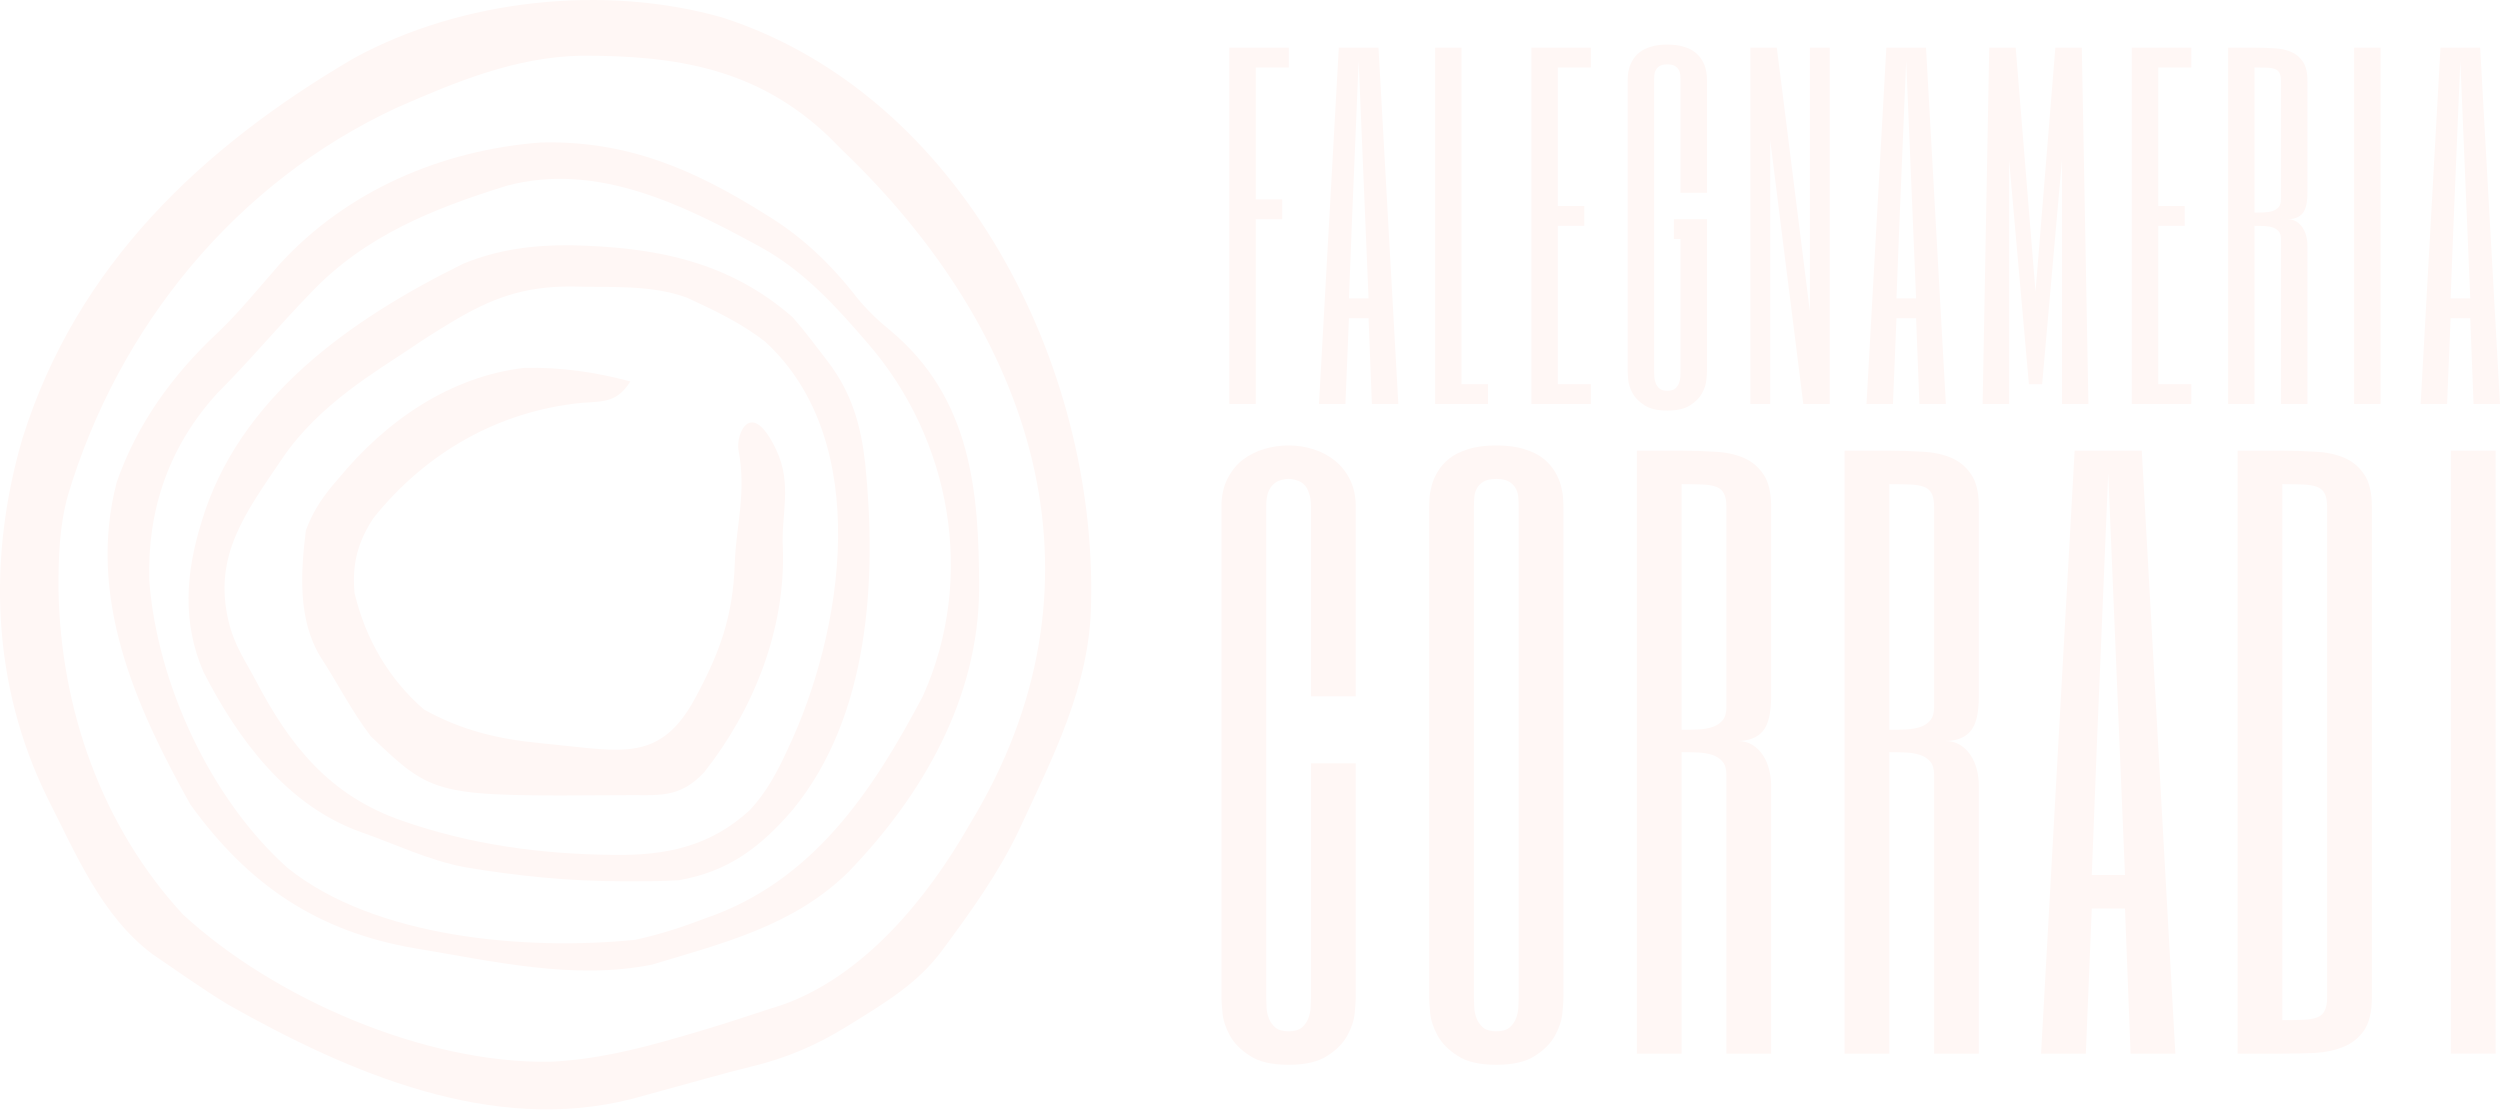
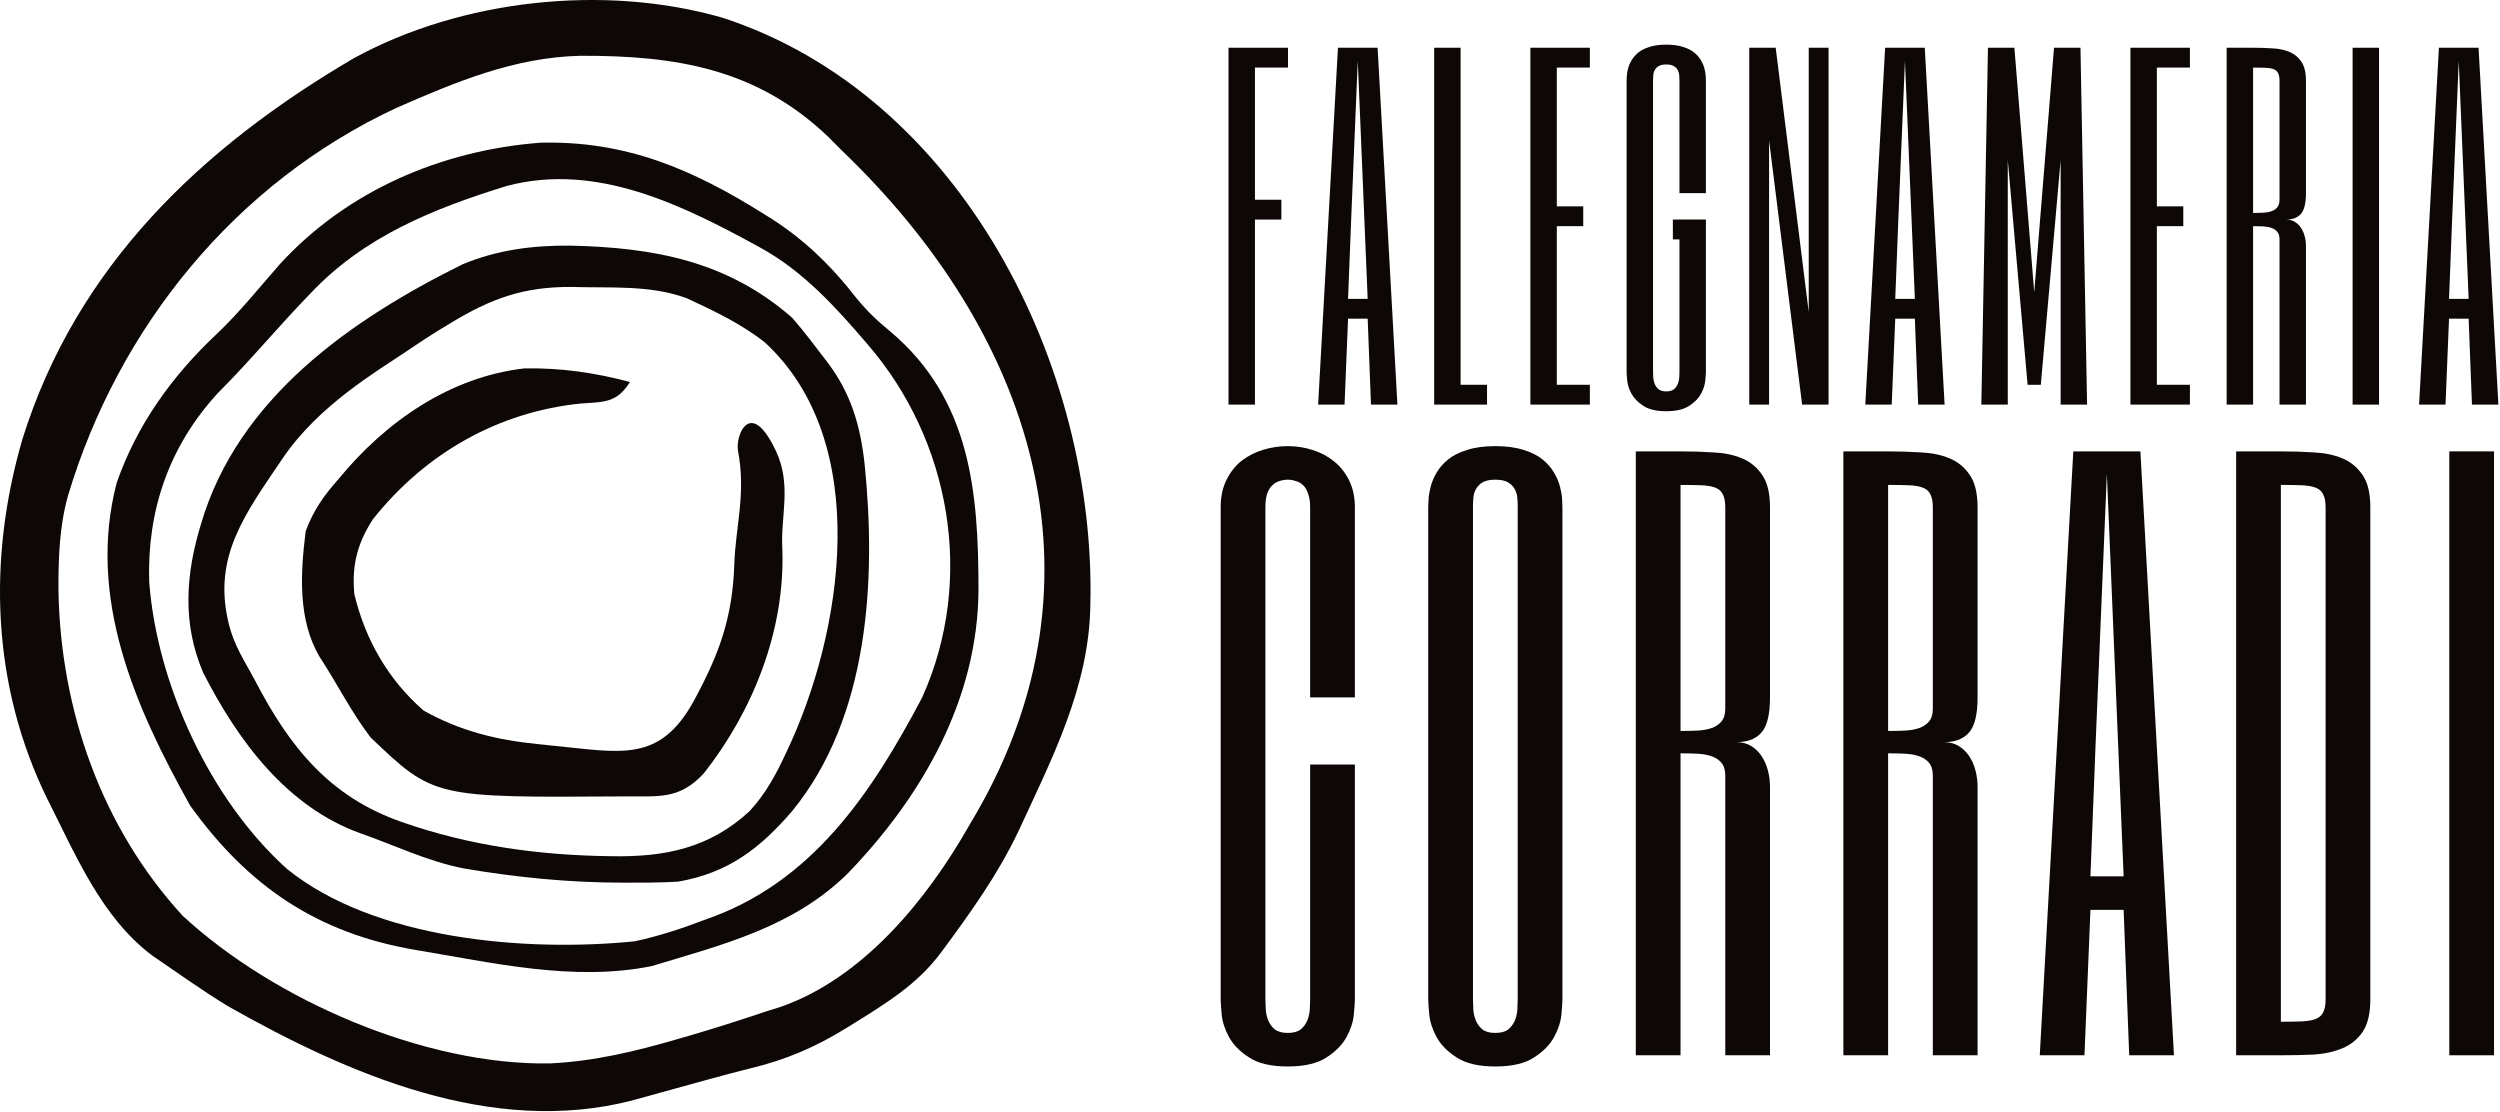
- <svg xmlns="http://www.w3.org/2000/svg" width="160" height="71" viewBox="0 0 160 71" fill="none">
-   <path d="M69.827 38.666C69.754 43.901 67.363 48.485 65.217 53.125C63.89 55.914 62.109 58.376 60.28 60.848C58.727 62.928 56.784 64.096 54.201 65.692C52.224 66.913 50.312 67.727 48.05 68.269C47.154 68.488 46.264 68.729 45.374 68.974C43.739 69.422 42.105 69.872 40.47 70.323C31.491 72.627 22.337 68.659 14.614 64.305C12.947 63.296 11.371 62.161 9.761 61.068C6.485 58.62 4.833 54.594 3.033 51.059C-0.538 43.798 -0.804 35.712 1.441 28.046C4.899 17.001 12.901 9.427 22.654 3.723C29.551 -0.051 38.731 -1.033 46.271 1.133C61.591 6.112 70.207 23.438 69.827 38.666ZM53.853 9.561C53.599 9.304 53.345 9.047 53.083 8.782C48.498 4.387 43.3 3.542 37.169 3.565C32.97 3.657 29.197 5.227 25.415 6.882C15.079 11.673 7.587 20.903 4.349 31.691C3.794 33.684 3.734 35.719 3.745 37.773C3.882 45.365 6.498 52.873 11.706 58.523C17.577 63.933 27.202 68.081 35.212 67.953C38.045 67.821 40.723 67.176 43.436 66.384C43.681 66.314 43.925 66.244 44.177 66.171C45.795 65.7 47.394 65.187 48.992 64.652C49.317 64.55 49.642 64.448 49.977 64.343C55.269 62.511 59.366 57.486 62.057 52.763C62.299 52.352 62.299 52.352 62.546 51.933C71.226 36.873 66.154 21.295 53.853 9.561Z" fill="#FFF7F5" />
-   <path d="M62.664 37.709C62.616 44.669 59.086 50.855 54.288 55.817C50.775 59.265 46.273 60.363 41.721 61.737C36.699 62.743 31.534 61.511 26.575 60.695C20.335 59.627 15.905 56.656 12.183 51.486C8.637 45.161 5.556 38.174 7.474 30.848C8.773 27.136 11.024 24.016 13.883 21.34C15.337 19.964 16.603 18.377 17.927 16.876C22.218 12.197 28.263 9.606 34.601 9.12C40.11 8.976 44.415 10.842 48.992 13.719C51.318 15.123 53.176 16.896 54.842 19.046C55.517 19.867 56.177 20.502 57.001 21.168C62.171 25.503 62.662 31.456 62.664 37.709ZM55.59 22.034C53.553 19.658 51.434 17.311 48.645 15.797C43.724 13.109 38.196 10.356 32.445 11.884C27.752 13.335 23.337 15.104 19.91 18.721C17.861 20.822 15.996 23.08 13.919 25.153C10.807 28.558 9.421 32.623 9.554 37.163C10.048 43.729 13.466 51.125 18.386 55.53C23.991 60.057 33.72 60.849 40.658 60.148C42.22 59.809 43.681 59.33 45.172 58.762C52.007 56.414 55.824 50.682 59.062 44.556C62.479 36.965 60.847 28.125 55.59 22.034Z" fill="#FFF7F5" />
-   <path d="M50.728 51.832C48.648 54.244 46.606 55.784 43.436 56.337C42.236 56.411 41.035 56.403 39.833 56.401C36.418 56.399 33.06 56.065 29.698 55.492C27.388 55.044 25.299 54.022 23.096 53.252C18.37 51.57 15.226 47.324 13.008 42.975C11.661 39.828 11.887 36.691 12.878 33.468C15.243 25.44 22.484 20.41 29.646 16.879C31.862 15.965 34.122 15.677 36.498 15.695C41.863 15.811 46.576 16.677 50.728 20.302C51.532 21.211 52.249 22.191 52.99 23.151C54.509 25.145 55.103 27.223 55.373 29.667C56.126 37.053 55.65 45.835 50.728 51.832ZM48.986 21.883C47.457 20.681 45.724 19.865 43.972 19.053C41.608 18.191 39.053 18.415 36.582 18.336C33.529 18.321 31.445 19.076 28.851 20.648C27.951 21.185 27.068 21.745 26.203 22.338C24.206 23.689 20.429 25.852 18.087 29.311C15.685 32.856 13.652 35.535 14.614 39.705C14.982 41.298 15.691 42.268 16.35 43.517C18.544 47.723 21.095 50.92 25.726 52.525C30.101 54.056 34.596 54.666 39.225 54.712C42.594 54.767 45.44 54.194 48.003 51.834C49.067 50.682 49.727 49.435 50.381 48.021C53.994 40.445 55.915 28.264 48.986 21.883Z" fill="#FFF7F5" />
-   <path d="M50.103 35.084C50.287 40.289 48.213 45.437 45.079 49.41C43.462 51.161 42.099 50.859 39.862 50.891C27.774 50.971 27.774 50.971 23.731 47.121C22.5 45.51 21.594 43.69 20.483 41.996C19.06 39.625 19.241 36.62 19.578 33.935C20.075 32.608 20.736 31.675 21.654 30.639C24.724 26.9 28.842 24.089 33.571 23.542C35.892 23.496 38.094 23.81 40.342 24.412C39.504 25.744 38.704 25.683 37.184 25.786C31.957 26.318 27.28 28.915 23.882 33.18C22.888 34.717 22.52 36.105 22.692 37.964C23.402 40.928 24.9 43.467 27.127 45.404C29.488 46.728 31.878 47.303 34.524 47.556C34.806 47.586 35.089 47.615 35.379 47.645C39.768 48.072 42.251 48.788 44.458 44.742C46.056 41.793 46.915 39.476 47.027 36.033C47.11 33.624 47.783 31.554 47.264 28.807C47.078 27.826 48.06 25.364 49.687 28.807C50.725 31.005 49.975 32.991 50.103 35.084Z" fill="#FFF7F5" />
-   <path d="M159.721 28.843V67.433H156.856V28.843H159.721Z" fill="#FFF7F5" />
-   <path d="M148.935 32.416C148.935 32.058 148.882 31.783 148.778 31.59C148.688 31.396 148.532 31.255 148.308 31.165C148.084 31.076 147.786 31.024 147.413 31.009C147.054 30.994 146.607 30.986 146.07 30.986V65.289C146.607 65.289 147.054 65.281 147.413 65.266C147.786 65.251 148.084 65.199 148.308 65.11C148.532 65.021 148.688 64.879 148.778 64.686C148.882 64.492 148.935 64.217 148.935 63.859V32.416ZM151.799 63.859C151.799 64.753 151.635 65.445 151.307 65.936C150.979 66.413 150.546 66.763 150.009 66.986C149.472 67.209 148.86 67.343 148.174 67.388C147.487 67.418 146.786 67.433 146.07 67.433H143.205V28.843H146.07C146.786 28.843 147.487 28.865 148.174 28.91C148.86 28.939 149.472 29.066 150.009 29.289C150.546 29.513 150.979 29.87 151.307 30.361C151.635 30.838 151.799 31.523 151.799 32.416V63.859Z" fill="#FFF7F5" />
-   <path d="M139.223 67.433H136.358L136 58.142H133.874L133.493 67.433H130.628L132.777 28.843H137.074L139.223 67.433ZM135.642 47.423L134.926 30.272L134.209 47.423L133.874 55.998H136L135.642 47.423Z" fill="#FFF7F5" />
-   <path d="M126.646 44.564C126.646 45.636 126.467 46.381 126.109 46.798C125.751 47.215 125.214 47.423 124.497 47.423C124.856 47.423 125.169 47.505 125.438 47.669C125.706 47.832 125.93 48.048 126.109 48.316C126.288 48.584 126.422 48.889 126.512 49.232C126.601 49.574 126.646 49.924 126.646 50.282V67.433H123.781V49.567C123.781 49.209 123.699 48.934 123.535 48.741C123.371 48.547 123.155 48.406 122.886 48.316C122.617 48.227 122.312 48.175 121.968 48.16C121.625 48.145 121.275 48.138 120.916 48.138V67.433H118.052V28.843H120.916C121.633 28.843 122.334 28.865 123.02 28.91C123.707 28.939 124.318 29.066 124.856 29.289C125.393 29.513 125.825 29.87 126.154 30.361C126.482 30.838 126.646 31.523 126.646 32.416V44.564ZM123.781 32.416C123.781 32.058 123.729 31.783 123.625 31.59C123.535 31.396 123.378 31.255 123.155 31.165C122.931 31.076 122.632 31.024 122.259 31.009C121.901 30.994 121.454 30.986 120.916 30.986V46.708C121.275 46.708 121.625 46.701 121.968 46.686C122.312 46.671 122.617 46.619 122.886 46.53C123.155 46.44 123.371 46.299 123.535 46.105C123.699 45.912 123.781 45.636 123.781 45.279V32.416Z" fill="#FFF7F5" />
-   <path d="M113.353 44.564C113.353 45.636 113.174 46.381 112.816 46.798C112.458 47.215 111.921 47.423 111.205 47.423C111.563 47.423 111.876 47.505 112.145 47.669C112.413 47.832 112.637 48.048 112.816 48.316C112.995 48.584 113.13 48.889 113.219 49.232C113.309 49.574 113.353 49.924 113.353 50.282V67.433H110.489V49.567C110.489 49.209 110.406 48.934 110.242 48.741C110.078 48.547 109.862 48.406 109.593 48.316C109.325 48.227 109.019 48.175 108.676 48.16C108.332 48.145 107.982 48.138 107.624 48.138V67.433H104.759V28.843H107.624C108.34 28.843 109.041 28.865 109.728 28.91C110.414 28.939 111.026 29.066 111.563 29.289C112.1 29.513 112.533 29.87 112.861 30.361C113.189 30.838 113.353 31.523 113.353 32.416V44.564ZM110.489 32.416C110.489 32.058 110.436 31.783 110.332 31.59C110.242 31.396 110.086 31.255 109.862 31.165C109.638 31.076 109.34 31.024 108.967 31.009C108.608 30.994 108.161 30.986 107.624 30.986V46.708C107.982 46.708 108.332 46.701 108.676 46.686C109.019 46.671 109.325 46.619 109.593 46.53C109.862 46.44 110.078 46.299 110.242 46.105C110.406 45.912 110.489 45.636 110.489 45.279V32.416Z" fill="#FFF7F5" />
-   <path d="M100.06 63.86C100.06 64.038 100.038 64.366 99.993 64.842C99.948 65.304 99.792 65.78 99.523 66.272C99.255 66.763 98.829 67.195 98.248 67.567C97.666 67.954 96.838 68.147 95.763 68.147C94.689 68.147 93.861 67.954 93.279 67.567C92.697 67.195 92.272 66.763 92.003 66.272C91.734 65.78 91.578 65.304 91.533 64.842C91.488 64.366 91.466 64.038 91.466 63.86V32.416C91.466 32.297 91.473 32.118 91.488 31.88C91.503 31.642 91.548 31.381 91.623 31.098C91.697 30.801 91.824 30.503 92.003 30.205C92.182 29.892 92.428 29.61 92.742 29.357C93.055 29.103 93.458 28.902 93.95 28.753C94.443 28.59 95.047 28.508 95.763 28.508C96.479 28.508 97.084 28.59 97.576 28.753C98.069 28.902 98.471 29.103 98.785 29.357C99.098 29.61 99.344 29.892 99.523 30.205C99.702 30.503 99.829 30.801 99.904 31.098C99.978 31.381 100.023 31.642 100.038 31.88C100.053 32.118 100.06 32.297 100.06 32.416V63.86ZM94.331 63.86C94.331 64.038 94.338 64.254 94.353 64.507C94.368 64.746 94.42 64.976 94.51 65.2C94.599 65.423 94.741 65.616 94.935 65.78C95.129 65.929 95.405 66.004 95.763 66.004C96.121 66.004 96.397 65.929 96.591 65.78C96.785 65.616 96.927 65.423 97.016 65.2C97.106 64.976 97.158 64.746 97.173 64.507C97.188 64.254 97.196 64.038 97.196 63.86V32.416C97.196 32.237 97.188 32.044 97.173 31.835C97.158 31.627 97.106 31.441 97.016 31.277C96.927 31.098 96.785 30.95 96.591 30.83C96.397 30.711 96.121 30.652 95.763 30.652C95.405 30.652 95.129 30.711 94.935 30.83C94.741 30.95 94.599 31.098 94.51 31.277C94.42 31.441 94.368 31.627 94.353 31.835C94.338 32.044 94.331 32.237 94.331 32.416V63.86Z" fill="#FFF7F5" />
-   <path d="M86.768 44.565H83.903V32.416C83.903 32.059 83.858 31.768 83.769 31.545C83.694 31.307 83.59 31.128 83.455 31.009C83.321 30.875 83.164 30.786 82.985 30.741C82.821 30.681 82.65 30.652 82.47 30.652C82.291 30.652 82.112 30.681 81.933 30.741C81.769 30.786 81.62 30.875 81.486 31.009C81.351 31.128 81.239 31.307 81.15 31.545C81.075 31.768 81.038 32.059 81.038 32.416V63.86C81.038 64.038 81.046 64.254 81.06 64.507C81.075 64.746 81.127 64.976 81.217 65.2C81.307 65.423 81.448 65.616 81.642 65.78C81.836 65.929 82.112 66.004 82.47 66.004C82.829 66.004 83.105 65.929 83.299 65.78C83.493 65.616 83.634 65.423 83.724 65.2C83.813 64.976 83.865 64.746 83.88 64.507C83.895 64.254 83.903 64.038 83.903 63.86V48.852H86.768V63.86C86.768 64.038 86.745 64.366 86.701 64.842C86.656 65.304 86.499 65.78 86.231 66.272C85.962 66.763 85.537 67.195 84.955 67.567C84.373 67.954 83.545 68.147 82.47 68.147C81.396 68.147 80.568 67.954 79.986 67.567C79.404 67.195 78.979 66.763 78.71 66.272C78.442 65.78 78.285 65.304 78.24 64.842C78.196 64.366 78.173 64.038 78.173 63.86V32.416C78.173 31.731 78.3 31.143 78.554 30.652C78.807 30.145 79.136 29.736 79.538 29.424C79.956 29.111 80.419 28.88 80.926 28.731C81.433 28.582 81.948 28.508 82.47 28.508C83.022 28.508 83.552 28.59 84.059 28.753C84.582 28.917 85.044 29.163 85.447 29.491C85.85 29.818 86.171 30.227 86.41 30.719C86.648 31.21 86.768 31.776 86.768 32.416V44.565Z" fill="#FFF7F5" />
-   <path d="M160 25.854H158.307L158.096 20.364H156.839L156.614 25.854H154.921L156.191 3.051H158.73L160 25.854ZM157.884 14.03L157.461 3.895L157.037 14.03L156.839 19.098H158.096L157.884 14.03Z" fill="#FFF7F5" />
-   <path d="M152.357 3.051V25.854H150.664V3.051H152.357Z" fill="#FFF7F5" />
-   <path d="M147.676 12.341C147.676 12.975 147.57 13.414 147.359 13.661C147.147 13.907 146.83 14.03 146.406 14.03C146.618 14.03 146.803 14.079 146.962 14.175C147.12 14.272 147.253 14.4 147.359 14.558C147.464 14.716 147.544 14.897 147.597 15.099C147.65 15.302 147.676 15.508 147.676 15.719V25.854H145.983V15.297C145.983 15.086 145.935 14.923 145.838 14.809C145.741 14.694 145.613 14.611 145.454 14.558C145.295 14.505 145.115 14.475 144.912 14.466C144.709 14.457 144.502 14.453 144.29 14.453V25.854H142.597V3.051H144.29C144.713 3.051 145.128 3.064 145.533 3.091C145.939 3.108 146.301 3.183 146.618 3.315C146.935 3.447 147.191 3.658 147.385 3.948C147.579 4.23 147.676 4.634 147.676 5.162V12.341ZM145.983 5.162C145.983 4.951 145.952 4.788 145.891 4.674C145.838 4.56 145.745 4.476 145.613 4.423C145.481 4.371 145.304 4.34 145.084 4.331C144.872 4.322 144.608 4.318 144.29 4.318V13.608C144.502 13.608 144.709 13.604 144.912 13.595C145.115 13.586 145.295 13.555 145.454 13.502C145.613 13.45 145.741 13.366 145.838 13.252C145.935 13.137 145.983 12.975 145.983 12.763V5.162Z" fill="#FFF7F5" />
-   <path d="M140.244 4.318H138.128V13.186H139.821V14.453H138.128V24.587H140.244V25.854H136.435V3.051H140.244V4.318Z" fill="#FFF7F5" />
-   <path d="M131.543 3.051H133.236L133.659 25.854H131.966V10.23L130.697 24.587H129.85L128.581 10.23V25.854H126.888L127.311 3.051H129.004L130.273 18.675L131.543 3.051Z" fill="#FFF7F5" />
-   <path d="M124.535 25.854H122.842L122.63 20.364H121.374L121.149 25.854H119.456L120.726 3.051H123.265L124.535 25.854ZM122.419 14.03L121.995 3.895L121.572 14.03L121.374 19.098H122.63L122.419 14.03Z" fill="#FFF7F5" />
-   <path d="M117.103 25.854H115.41L113.294 8.963V25.854H112.024V3.051H113.717L115.833 19.942V3.051H117.103V25.854Z" fill="#FFF7F5" />
-   <path d="M109.248 12.341H107.555V5.163C107.555 5.057 107.551 4.943 107.542 4.82C107.533 4.696 107.502 4.586 107.449 4.49C107.397 4.384 107.313 4.296 107.198 4.226C107.084 4.155 106.92 4.12 106.709 4.12C106.497 4.12 106.334 4.155 106.219 4.226C106.105 4.296 106.021 4.384 105.968 4.49C105.915 4.586 105.884 4.696 105.876 4.82C105.867 4.943 105.862 5.057 105.862 5.163V23.743C105.862 23.849 105.867 23.976 105.876 24.126C105.884 24.266 105.915 24.403 105.968 24.535C106.021 24.667 106.105 24.781 106.219 24.878C106.334 24.966 106.497 25.01 106.709 25.01C106.92 25.01 107.084 24.966 107.198 24.878C107.313 24.781 107.397 24.667 107.449 24.535C107.502 24.403 107.533 24.266 107.542 24.126C107.551 23.976 107.555 23.849 107.555 23.743V15.297H107.132V14.03H109.248V23.743C109.248 23.849 109.235 24.042 109.208 24.324C109.182 24.596 109.089 24.878 108.931 25.168C108.772 25.459 108.521 25.714 108.177 25.933C107.833 26.162 107.344 26.277 106.709 26.277C106.074 26.277 105.585 26.162 105.241 25.933C104.897 25.714 104.646 25.459 104.487 25.168C104.328 24.878 104.236 24.596 104.209 24.324C104.183 24.042 104.17 23.849 104.17 23.743V5.163C104.17 5.092 104.174 4.987 104.183 4.846C104.192 4.705 104.218 4.551 104.262 4.384C104.306 4.208 104.381 4.032 104.487 3.856C104.593 3.671 104.738 3.504 104.923 3.355C105.109 3.205 105.347 3.086 105.638 2.998C105.929 2.902 106.286 2.853 106.709 2.853C107.132 2.853 107.489 2.902 107.78 2.998C108.071 3.086 108.309 3.205 108.494 3.355C108.679 3.504 108.825 3.671 108.931 3.856C109.037 4.032 109.111 4.208 109.156 4.384C109.2 4.551 109.226 4.705 109.235 4.846C109.244 4.987 109.248 5.092 109.248 5.163V12.341Z" fill="#FFF7F5" />
-   <path d="M101.817 4.318H99.7V13.186H101.393V14.453H99.7V24.587H101.817V25.854H98.008V3.051H101.817V4.318Z" fill="#FFF7F5" />
-   <path d="M93.538 3.051V24.587H95.231V25.854H91.846V3.051H93.538Z" fill="#FFF7F5" />
-   <path d="M89.493 25.854H87.8L87.588 20.364H86.332L86.107 25.854H84.414L85.684 3.051H88.223L89.493 25.854ZM87.376 14.03L86.953 3.895L86.53 14.03L86.332 19.098H87.588L87.376 14.03Z" fill="#FFF7F5" />
-   <path d="M82.484 4.318H80.368V12.763H82.061V14.03H80.368V25.854H78.675V3.051H82.484V4.318Z" fill="#FFF7F5" />
+ <svg xmlns="http://www.w3.org/2000/svg" width="144" height="64" viewBox="0 0 144 64" fill="none">
+   <path d="M62.804 34.853C62.738 39.573 60.588 43.705 58.658 47.888C57.464 50.401 55.862 52.621 54.217 54.849C52.82 56.724 51.072 57.776 48.749 59.215C46.971 60.316 45.252 61.05 43.218 61.538C42.411 61.736 41.611 61.953 40.811 62.173C39.34 62.578 37.87 62.984 36.4 63.39C28.323 65.466 20.09 61.89 13.144 57.965C11.645 57.055 10.228 56.032 8.779 55.047C5.832 52.841 4.347 49.212 2.728 46.025C-0.484 39.48 -0.723 32.191 1.296 25.281C4.406 15.325 11.603 8.498 20.375 3.356C26.579 -0.046 34.836 -0.932 41.617 1.021C55.396 5.509 63.146 21.127 62.804 34.853ZM48.437 8.618C48.208 8.387 47.98 8.155 47.744 7.917C43.62 3.955 38.945 3.193 33.431 3.214C29.654 3.296 26.261 4.712 22.859 6.204C13.562 10.522 6.824 18.842 3.912 28.566C3.413 30.363 3.359 32.198 3.368 34.049C3.492 40.892 5.845 47.66 10.528 52.754C15.809 57.63 24.466 61.369 31.67 61.253C34.219 61.134 36.627 60.553 39.067 59.84C39.287 59.776 39.507 59.713 39.734 59.647C41.189 59.223 42.627 58.76 44.064 58.278C44.357 58.186 44.649 58.094 44.95 58C49.711 56.348 53.395 51.818 55.816 47.561C56.033 47.191 56.033 47.191 56.255 46.813C64.062 33.238 59.501 19.195 48.437 8.618Z" fill="#0D0806" />
+   <path d="M56.361 33.992C56.318 40.265 53.143 45.841 48.827 50.314C45.668 53.422 41.619 54.412 37.525 55.65C33.008 56.557 28.362 55.447 23.902 54.711C18.29 53.748 14.306 51.07 10.958 46.41C7.768 40.709 4.997 34.41 6.722 27.807C7.891 24.46 9.915 21.648 12.486 19.236C13.794 17.996 14.933 16.565 16.123 15.212C19.983 10.994 25.42 8.658 31.121 8.22C36.076 8.091 39.948 9.773 44.064 12.366C46.156 13.632 47.828 15.23 49.326 17.168C49.934 17.909 50.527 18.48 51.267 19.081C55.918 22.989 56.36 28.355 56.361 33.992ZM49.998 19.862C48.166 17.72 46.261 15.604 43.752 14.24C39.326 11.816 34.354 9.335 29.182 10.713C24.96 12.02 20.99 13.614 17.907 16.875C16.064 18.769 14.387 20.805 12.519 22.673C9.72 25.743 8.473 29.407 8.593 33.499C9.037 39.418 12.112 46.084 16.537 50.055C21.578 54.136 30.328 54.85 36.569 54.218C37.973 53.913 39.287 53.481 40.629 52.968C46.776 50.852 50.209 45.685 53.122 40.163C56.194 33.321 54.727 25.352 49.998 19.862Z" fill="#0D0806" />
+   <path d="M45.626 46.722C43.755 48.896 41.918 50.284 39.067 50.782C37.988 50.849 36.908 50.842 35.827 50.841C32.755 50.838 29.735 50.537 26.711 50.021C24.633 49.617 22.754 48.696 20.773 48.002C16.523 46.485 13.695 42.658 11.7 38.738C10.488 35.901 10.692 33.074 11.582 30.169C13.71 22.932 20.223 18.398 26.664 15.215C28.657 14.391 30.69 14.131 32.827 14.148C37.653 14.252 41.892 15.033 45.626 18.3C46.349 19.12 46.994 20.003 47.66 20.868C49.026 22.666 49.561 24.538 49.803 26.742C50.481 33.4 50.053 41.316 45.626 46.722ZM44.059 19.725C42.684 18.642 41.125 17.906 39.549 17.174C37.423 16.397 35.125 16.599 32.902 16.528C30.157 16.514 28.282 17.195 25.949 18.613C25.139 19.096 24.346 19.601 23.568 20.135C21.771 21.354 18.374 23.304 16.267 26.421C14.108 29.616 12.279 32.032 13.144 35.791C13.475 37.227 14.113 38.1 14.706 39.226C16.679 43.017 18.974 45.9 23.139 47.346C27.073 48.727 31.116 49.276 35.28 49.318C38.31 49.368 40.869 48.851 43.175 46.723C44.132 45.685 44.726 44.561 45.314 43.286C48.563 36.457 50.291 25.477 44.059 19.725Z" fill="#0D0806" />
+   <path d="M45.063 31.625C45.229 36.316 43.364 40.957 40.545 44.539C39.091 46.117 37.864 45.844 35.853 45.873C24.98 45.946 24.98 45.946 21.344 42.475C20.237 41.023 19.422 39.382 18.423 37.855C17.143 35.718 17.305 33.009 17.608 30.589C18.056 29.393 18.65 28.552 19.476 27.618C22.237 24.248 25.941 21.714 30.194 21.221C32.282 21.179 34.263 21.463 36.285 22.005C35.53 23.205 34.812 23.151 33.444 23.243C28.743 23.723 24.536 26.064 21.48 29.908C20.586 31.294 20.255 32.545 20.41 34.221C21.048 36.892 22.395 39.181 24.398 40.928C26.523 42.121 28.672 42.639 31.052 42.867C31.305 42.894 31.559 42.92 31.821 42.948C35.768 43.332 38.001 43.978 39.986 40.331C41.424 37.672 42.196 35.584 42.297 32.48C42.372 30.309 42.977 28.443 42.51 25.967C42.343 25.082 43.226 22.863 44.689 25.967C45.623 27.948 44.948 29.738 45.063 31.625Z" fill="#0D0806" />
+   <path d="M143.656 25.999V60.784H141.079V25.999H143.656Z" fill="#0D0806" />
+   <path d="M133.955 29.22C133.955 28.898 133.908 28.649 133.814 28.475C133.733 28.301 133.592 28.173 133.391 28.093C133.19 28.012 132.921 27.965 132.586 27.952C132.264 27.938 131.861 27.931 131.378 27.931V58.852C131.861 58.852 132.264 58.845 132.586 58.832C132.921 58.818 133.19 58.771 133.391 58.691C133.592 58.61 133.733 58.483 133.814 58.308C133.908 58.134 133.955 57.886 133.955 57.563V29.22ZM136.531 57.563C136.531 58.369 136.384 58.993 136.089 59.436C135.793 59.865 135.404 60.18 134.921 60.382C134.438 60.583 133.888 60.704 133.27 60.744C132.653 60.771 132.022 60.784 131.378 60.784H128.801V25.999H131.378C132.022 25.999 132.653 26.019 133.27 26.059C133.888 26.086 134.438 26.2 134.921 26.402C135.404 26.603 135.793 26.925 136.089 27.368C136.384 27.797 136.531 28.415 136.531 29.22V57.563Z" fill="#0D0806" />
+   <path d="M125.22 60.784H122.643L122.321 52.41H120.409L120.066 60.784H117.49L119.422 25.999H123.287L125.22 60.784ZM121.999 42.748L121.355 27.287L120.711 42.748L120.409 50.478H122.321L121.999 42.748Z" fill="#0D0806" />
+   <path d="M113.908 40.171C113.908 41.137 113.747 41.808 113.425 42.184C113.103 42.56 112.62 42.748 111.976 42.748C112.298 42.748 112.58 42.821 112.821 42.969C113.063 43.117 113.264 43.311 113.425 43.553C113.586 43.794 113.707 44.069 113.787 44.378C113.868 44.687 113.908 45.002 113.908 45.324V60.784H111.331V44.68C111.331 44.358 111.258 44.11 111.11 43.935C110.962 43.761 110.768 43.633 110.526 43.553C110.285 43.472 110.01 43.425 109.701 43.412C109.392 43.398 109.077 43.392 108.755 43.392V60.784H106.178V25.999H108.755C109.399 25.999 110.03 26.019 110.647 26.059C111.264 26.086 111.815 26.2 112.298 26.402C112.781 26.603 113.17 26.925 113.465 27.368C113.76 27.797 113.908 28.415 113.908 29.22V40.171ZM111.331 29.22C111.331 28.898 111.284 28.649 111.191 28.475C111.11 28.301 110.969 28.173 110.768 28.093C110.566 28.012 110.298 27.965 109.963 27.952C109.64 27.938 109.238 27.931 108.755 27.931V42.103C109.077 42.103 109.392 42.097 109.701 42.083C110.01 42.07 110.285 42.023 110.526 41.942C110.768 41.862 110.962 41.734 111.11 41.56C111.258 41.385 111.331 41.137 111.331 40.815V29.22Z" fill="#0D0806" />
+   <path d="M101.952 40.171C101.952 41.137 101.791 41.808 101.469 42.184C101.147 42.56 100.664 42.748 100.02 42.748C100.342 42.748 100.624 42.821 100.865 42.969C101.107 43.117 101.308 43.311 101.469 43.553C101.63 43.794 101.751 44.069 101.832 44.378C101.912 44.687 101.952 45.002 101.952 45.324V60.784H99.376V44.68C99.376 44.358 99.302 44.11 99.154 43.935C99.007 43.761 98.812 43.633 98.57 43.553C98.329 43.472 98.054 43.425 97.745 43.412C97.436 43.398 97.121 43.392 96.799 43.392V60.784H94.222V25.999H96.799C97.443 25.999 98.074 26.019 98.691 26.059C99.308 26.086 99.859 26.2 100.342 26.402C100.825 26.603 101.214 26.925 101.509 27.368C101.805 27.797 101.952 28.415 101.952 29.22V40.171ZM99.376 29.22C99.376 28.898 99.329 28.649 99.235 28.475C99.154 28.301 99.013 28.173 98.812 28.093C98.611 28.012 98.342 27.965 98.007 27.952C97.685 27.938 97.282 27.931 96.799 27.931V42.103C97.121 42.103 97.436 42.097 97.745 42.083C98.054 42.07 98.329 42.023 98.57 41.942C98.812 41.862 99.007 41.734 99.154 41.56C99.302 41.385 99.376 41.137 99.376 40.815V29.22Z" fill="#0D0806" />
+   <path d="M89.996 57.564C89.996 57.725 89.976 58.02 89.936 58.449C89.896 58.865 89.755 59.295 89.513 59.738C89.272 60.181 88.889 60.57 88.366 60.905C87.843 61.254 87.098 61.429 86.131 61.429C85.165 61.429 84.42 61.254 83.897 60.905C83.374 60.57 82.991 60.181 82.749 59.738C82.508 59.295 82.367 58.865 82.327 58.449C82.287 58.02 82.266 57.725 82.266 57.564V29.22C82.266 29.113 82.273 28.952 82.287 28.737C82.3 28.522 82.34 28.287 82.407 28.032C82.474 27.764 82.588 27.496 82.749 27.227C82.91 26.945 83.132 26.69 83.414 26.462C83.696 26.234 84.058 26.053 84.501 25.919C84.944 25.771 85.487 25.697 86.131 25.697C86.776 25.697 87.319 25.771 87.762 25.919C88.205 26.053 88.567 26.234 88.849 26.462C89.131 26.69 89.352 26.945 89.513 27.227C89.674 27.496 89.788 27.764 89.856 28.032C89.923 28.287 89.963 28.522 89.976 28.737C89.99 28.952 89.996 29.113 89.996 29.22V57.564ZM84.843 57.564C84.843 57.725 84.85 57.919 84.863 58.147C84.877 58.362 84.924 58.57 85.004 58.772C85.085 58.973 85.212 59.147 85.387 59.295C85.561 59.429 85.809 59.496 86.131 59.496C86.454 59.496 86.702 59.429 86.876 59.295C87.051 59.147 87.178 58.973 87.259 58.772C87.339 58.57 87.386 58.362 87.4 58.147C87.413 57.919 87.42 57.725 87.42 57.564V29.22C87.42 29.059 87.413 28.885 87.4 28.697C87.386 28.509 87.339 28.341 87.259 28.193C87.178 28.032 87.051 27.898 86.876 27.791C86.702 27.683 86.454 27.63 86.131 27.63C85.809 27.63 85.561 27.683 85.387 27.791C85.212 27.898 85.085 28.032 85.004 28.193C84.924 28.341 84.877 28.509 84.863 28.697C84.85 28.885 84.843 29.059 84.843 29.22V57.564Z" fill="#0D0806" />
+   <path d="M78.041 40.171H75.464V29.22C75.464 28.898 75.424 28.636 75.343 28.435C75.276 28.22 75.182 28.059 75.061 27.952C74.941 27.831 74.8 27.751 74.639 27.71C74.491 27.657 74.337 27.63 74.176 27.63C74.014 27.63 73.853 27.657 73.692 27.71C73.545 27.751 73.411 27.831 73.29 27.952C73.169 28.059 73.068 28.22 72.988 28.435C72.921 28.636 72.887 28.898 72.887 29.22V57.564C72.887 57.725 72.894 57.919 72.907 58.147C72.921 58.362 72.968 58.57 73.048 58.772C73.129 58.973 73.256 59.147 73.431 59.295C73.605 59.429 73.853 59.496 74.176 59.496C74.498 59.496 74.746 59.429 74.92 59.295C75.095 59.147 75.222 58.973 75.303 58.772C75.383 58.57 75.43 58.362 75.444 58.147C75.457 57.919 75.464 57.725 75.464 57.564V44.036H78.041V57.564C78.041 57.725 78.02 58.02 77.98 58.449C77.94 58.865 77.799 59.295 77.558 59.738C77.316 60.181 76.933 60.57 76.41 60.905C75.887 61.254 75.142 61.429 74.176 61.429C73.209 61.429 72.465 61.254 71.941 60.905C71.418 60.57 71.035 60.181 70.794 59.738C70.552 59.295 70.411 58.865 70.371 58.449C70.331 58.02 70.311 57.725 70.311 57.564V29.22C70.311 28.603 70.425 28.073 70.653 27.63C70.881 27.174 71.176 26.804 71.538 26.523C71.914 26.241 72.33 26.033 72.787 25.899C73.243 25.764 73.706 25.697 74.176 25.697C74.672 25.697 75.148 25.771 75.605 25.919C76.075 26.066 76.491 26.288 76.853 26.583C77.215 26.878 77.504 27.247 77.719 27.69C77.933 28.133 78.041 28.643 78.041 29.22V40.171Z" fill="#0D0806" />
+   <path d="M143.907 23.305H142.385L142.194 18.357H141.064L140.862 23.305H139.339L140.481 2.75H142.765L143.907 23.305ZM142.004 12.647L141.623 3.511L141.243 12.647L141.064 17.215H142.194L142.004 12.647Z" fill="#0D0806" />
+   <path d="M137.033 2.75V23.305H135.51V2.75H137.033Z" fill="#0D0806" />
+   <path d="M132.823 11.124C132.823 11.695 132.728 12.092 132.537 12.314C132.347 12.536 132.061 12.647 131.681 12.647C131.871 12.647 132.038 12.69 132.18 12.778C132.323 12.865 132.442 12.98 132.537 13.123C132.632 13.265 132.704 13.428 132.751 13.61C132.799 13.793 132.823 13.979 132.823 14.169V23.305H131.3V13.789C131.3 13.598 131.257 13.452 131.169 13.349C131.082 13.246 130.967 13.17 130.824 13.123C130.682 13.075 130.519 13.047 130.337 13.039C130.154 13.031 129.968 13.027 129.778 13.027V23.305H128.255V2.75H129.778C130.158 2.75 130.531 2.762 130.896 2.786C131.261 2.802 131.586 2.869 131.871 2.988C132.157 3.107 132.387 3.297 132.561 3.559C132.736 3.813 132.823 4.177 132.823 4.653V11.124ZM131.3 4.653C131.3 4.463 131.272 4.316 131.217 4.213C131.169 4.11 131.086 4.035 130.967 3.987C130.848 3.94 130.69 3.912 130.491 3.904C130.301 3.896 130.063 3.892 129.778 3.892V12.266C129.968 12.266 130.154 12.262 130.337 12.254C130.519 12.246 130.682 12.219 130.824 12.171C130.967 12.123 131.082 12.048 131.169 11.945C131.257 11.842 131.3 11.695 131.3 11.505V4.653Z" fill="#0D0806" />
+   <path d="M126.139 3.892H124.235V11.886H125.758V13.027H124.235V22.163H126.139V23.305H122.713V2.75H126.139V3.892Z" fill="#0D0806" />
+   <path d="M118.312 2.75H119.835L120.216 23.305H118.693V9.221L117.551 22.163H116.79L115.648 9.221V23.305H114.125L114.506 2.75H116.029L117.171 16.834L118.312 2.75Z" fill="#0D0806" />
+   <path d="M112.009 23.305H110.486L110.296 18.357H109.166L108.964 23.305H107.441L108.583 2.75H110.867L112.009 23.305ZM110.106 12.647L109.725 3.511L109.344 12.647L109.166 17.215H110.296L110.106 12.647Z" fill="#0D0806" />
+   <path d="M105.325 23.305H103.802L101.899 8.079V23.305H100.757V2.75H102.28L104.183 17.976V2.75H105.325V23.305Z" fill="#0D0806" />
+   <path d="M98.26 11.124H96.737V4.653C96.737 4.558 96.734 4.455 96.725 4.344C96.718 4.233 96.69 4.134 96.642 4.047C96.595 3.952 96.519 3.872 96.416 3.809C96.313 3.745 96.166 3.714 95.976 3.714C95.786 3.714 95.639 3.745 95.536 3.809C95.433 3.872 95.358 3.952 95.31 4.047C95.262 4.134 95.235 4.233 95.227 4.344C95.219 4.455 95.215 4.558 95.215 4.653V21.402C95.215 21.497 95.219 21.612 95.227 21.747C95.235 21.874 95.262 21.997 95.31 22.116C95.358 22.235 95.433 22.338 95.536 22.425C95.639 22.504 95.786 22.544 95.976 22.544C96.166 22.544 96.313 22.504 96.416 22.425C96.519 22.338 96.595 22.235 96.642 22.116C96.69 21.997 96.718 21.874 96.725 21.747C96.734 21.612 96.737 21.497 96.737 21.402V13.789H96.357V12.647H98.26V21.402C98.26 21.497 98.248 21.672 98.224 21.925C98.201 22.171 98.117 22.425 97.975 22.687C97.832 22.948 97.606 23.178 97.296 23.377C96.987 23.583 96.547 23.686 95.976 23.686C95.405 23.686 94.965 23.583 94.656 23.377C94.347 23.178 94.121 22.948 93.978 22.687C93.835 22.425 93.752 22.171 93.728 21.925C93.704 21.672 93.692 21.497 93.692 21.402V4.653C93.692 4.59 93.696 4.495 93.704 4.368C93.712 4.241 93.736 4.102 93.775 3.952C93.815 3.793 93.883 3.634 93.978 3.476C94.073 3.309 94.204 3.159 94.37 3.024C94.537 2.889 94.751 2.782 95.013 2.703C95.274 2.615 95.596 2.572 95.976 2.572C96.357 2.572 96.678 2.615 96.94 2.703C97.201 2.782 97.415 2.889 97.582 3.024C97.749 3.159 97.879 3.309 97.975 3.476C98.07 3.634 98.137 3.793 98.177 3.952C98.216 4.102 98.24 4.241 98.248 4.368C98.256 4.495 98.26 4.59 98.26 4.653V11.124Z" fill="#0D0806" />
+   <path d="M91.576 3.892H89.673V11.886H91.195V13.027H89.673V22.163H91.576V23.305H88.15V2.75H91.576V3.892Z" fill="#0D0806" />
+   <path d="M84.13 2.75V22.163H85.653V23.305H82.608V2.75H84.13Z" fill="#0D0806" />
+   <path d="M80.491 23.305H78.969L78.778 18.357H77.648L77.446 23.305H75.924L77.066 2.75H79.35L80.491 23.305ZM78.588 12.647L78.207 3.511L77.827 12.647L77.648 17.215H78.778L78.588 12.647Z" fill="#0D0806" />
+   <path d="M74.188 3.892H72.285V11.505H73.807V12.647H72.285V23.305H70.762V2.75H74.188V3.892Z" fill="#0D0806" />
</svg>
